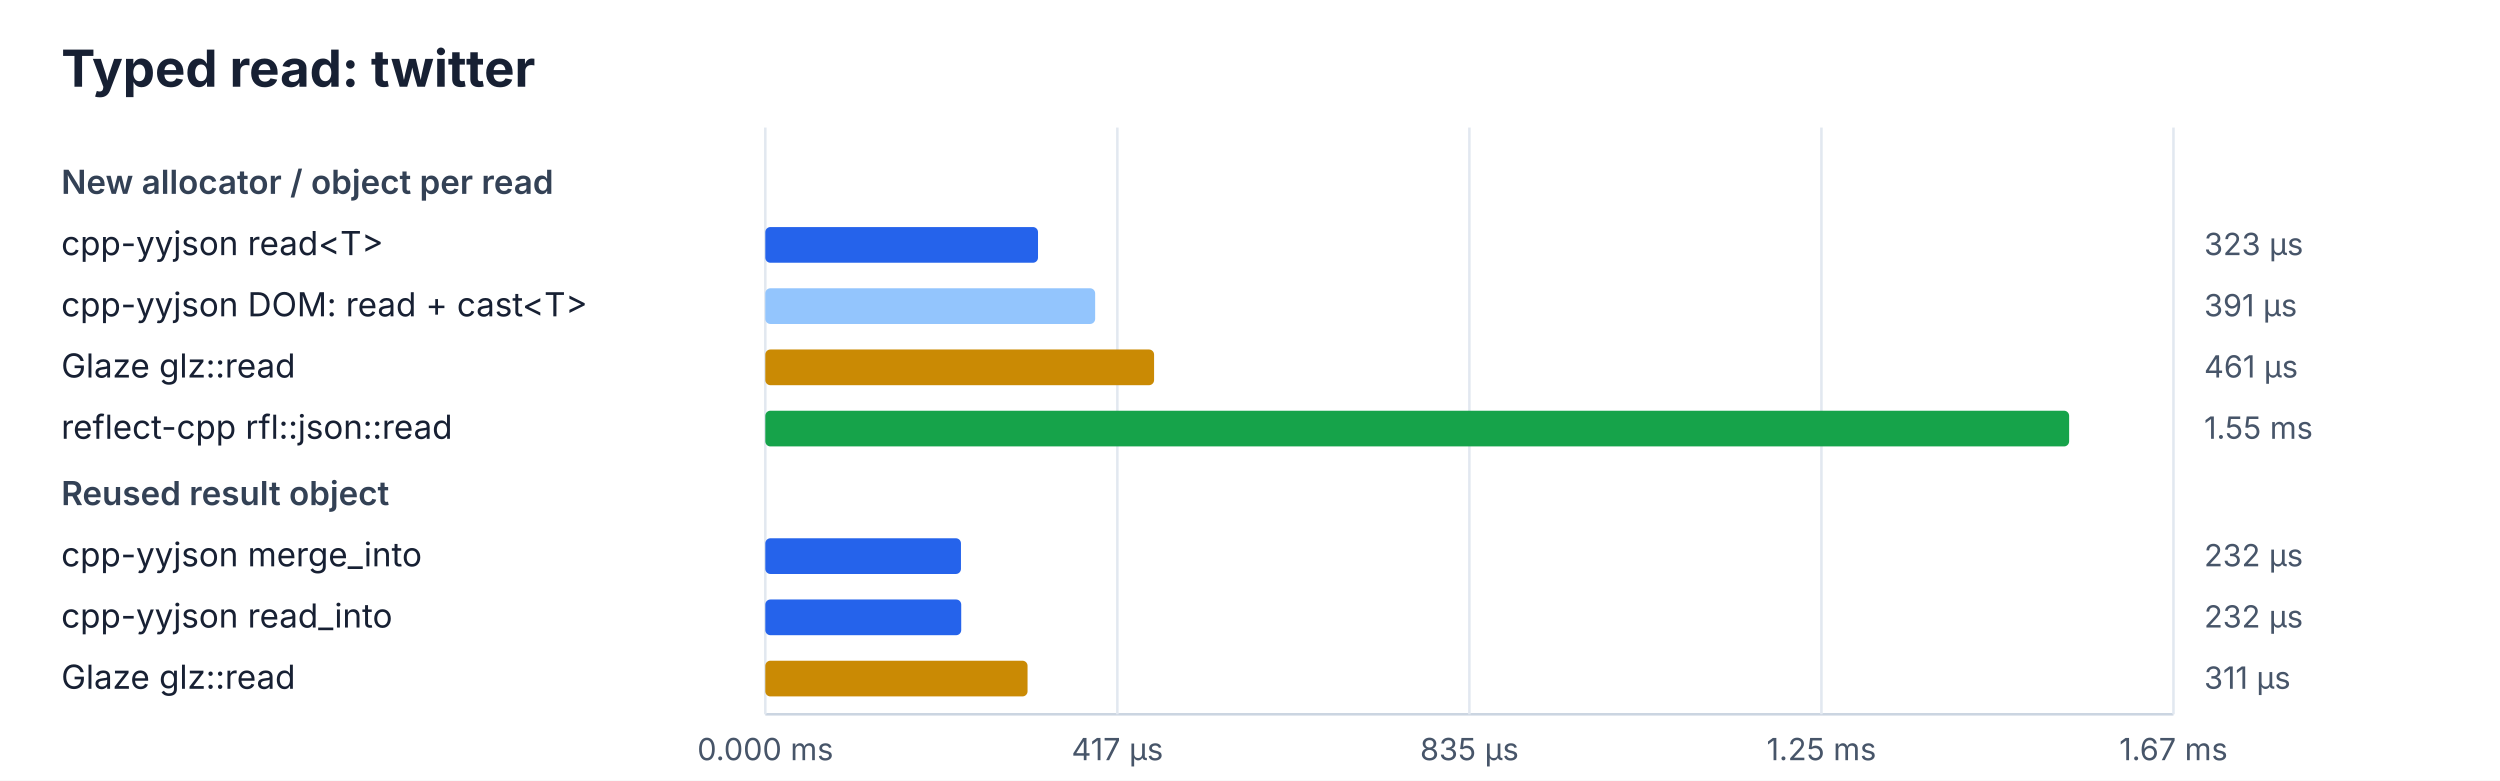
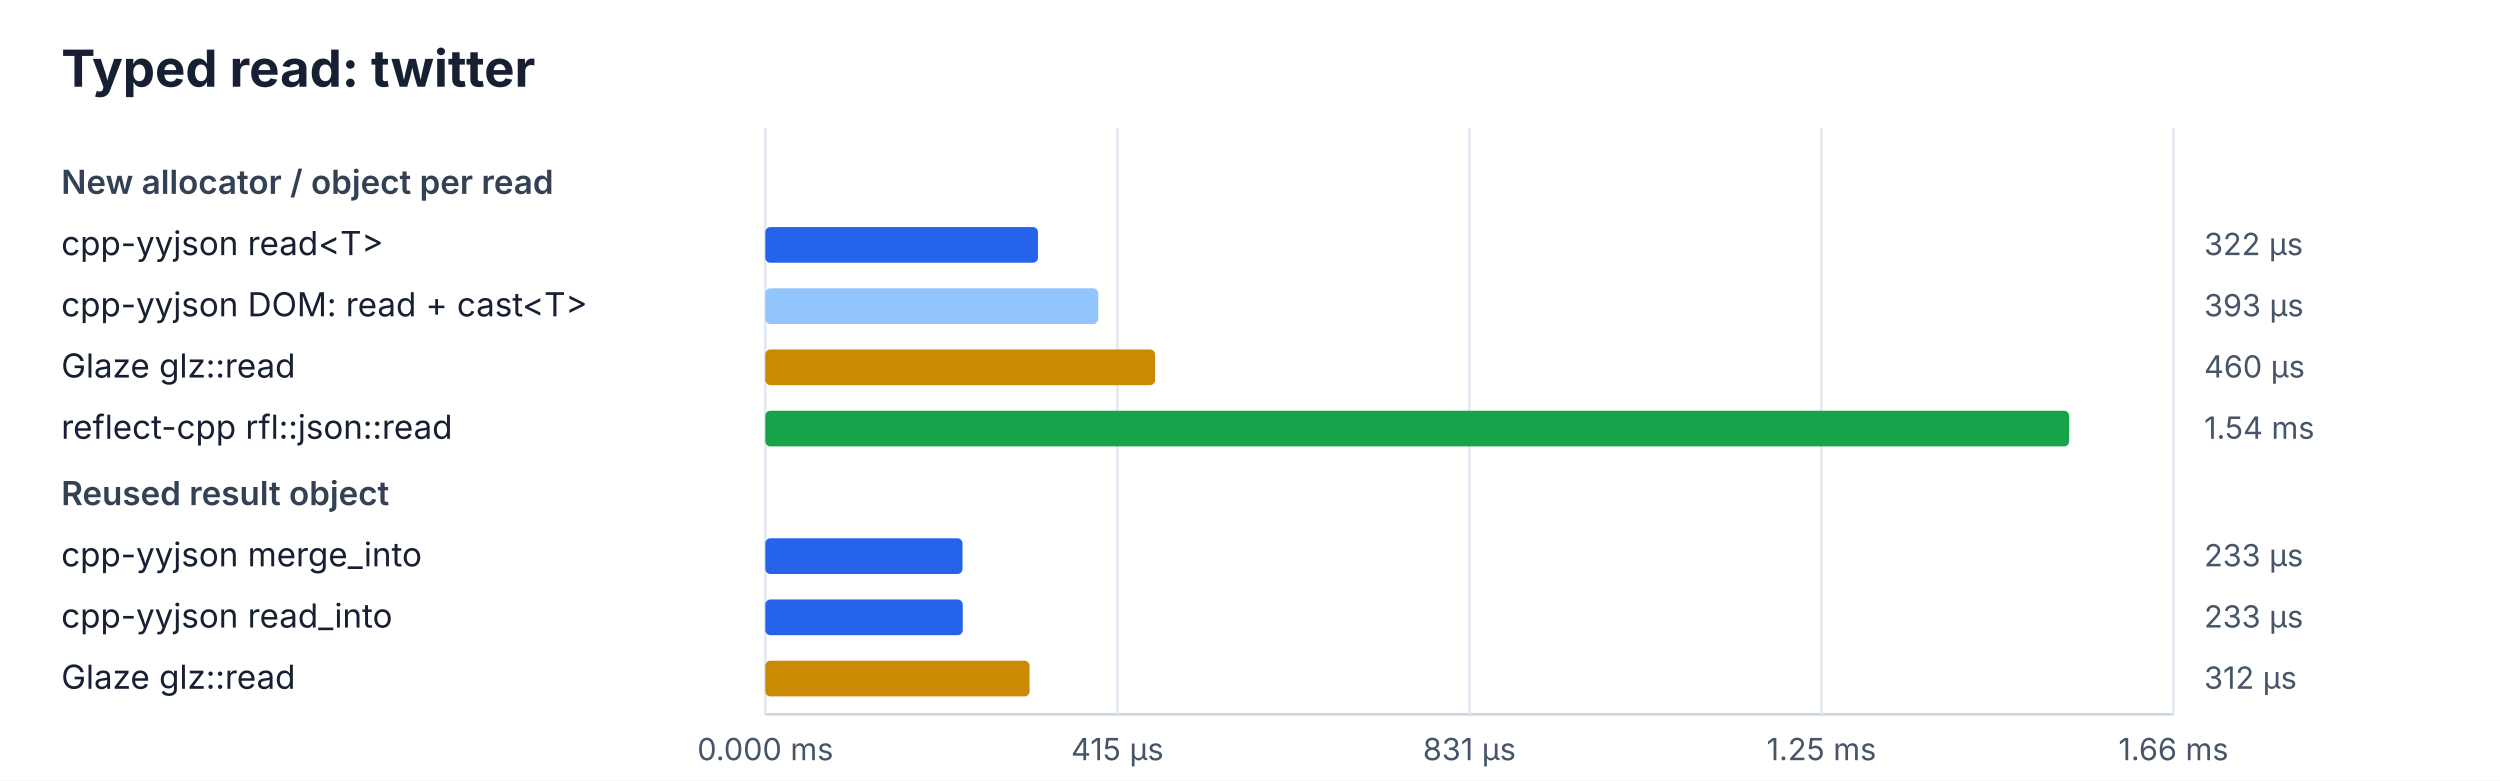
<svg xmlns="http://www.w3.org/2000/svg" width="980" height="306" viewBox="0 0 980 306">
  <rect width="100%" height="100%" fill="#ffffff" />
  <style>text{font-family:ui-sans-serif,system-ui,-apple-system,BlinkMacSystemFont,"Segoe UI",sans-serif;fill:#172033}.title{font-size:20px;font-weight:700}.heading{font-size:13px;font-weight:600;fill:#334155}.label{font-size:13px}.value{font-size:12px;fill:#475569}.axis{stroke:#cbd5e1;stroke-width:1}.grid{stroke:#e2e8f0;stroke-width:1}</style>
  <text x="24" y="34" class="title">Typed read: twitter</text>
  <line x1="300" y1="280" x2="852" y2="280" class="axis" />
  <line x1="300.0" y1="50" x2="300.0" y2="280" class="grid" />
  <text x="300.0" y="298" class="value" text-anchor="middle">0.000 ms</text>
  <line x1="438.0" y1="50" x2="438.0" y2="280" class="grid" />
-   <text x="438.0" y="298" class="value" text-anchor="middle">417 µs</text>
+   <text x="438.0" y="298" class="value" text-anchor="middle">415 µs</text>
  <line x1="576.0" y1="50" x2="576.0" y2="280" class="grid" />
-   <text x="576.0" y="298" class="value" text-anchor="middle">835 µs</text>
+   <text x="576.0" y="298" class="value" text-anchor="middle">831 µs</text>
  <line x1="714.0" y1="50" x2="714.0" y2="280" class="grid" />
  <text x="714.0" y="298" class="value" text-anchor="middle">1.25 ms</text>
  <line x1="852.0" y1="50" x2="852.0" y2="280" class="grid" />
-   <text x="852.0" y="298" class="value" text-anchor="middle">1.67 ms</text>
+   <text x="852.0" y="298" class="value" text-anchor="middle">1.66 ms</text>
  <text x="24" y="76" class="heading">New allocator / object per read</text>
  <text x="24" y="100" class="label">cpp-yyjson read&lt;T&gt;</text>
  <rect x="300" y="89" width="106.9" height="14" rx="2" fill="#2563eb" />
-   <text x="864" y="100" class="value">323 µs</text>
+   <text x="864" y="100" class="value">322 µs</text>
  <text x="24" y="124" class="label">cpp-yyjson DOM: read + cast&lt;T&gt;</text>
-   <rect x="300" y="113" width="129.3" height="14" rx="2" fill="#93c5fd" />
-   <text x="864" y="124" class="value">391 µs</text>
+   <rect x="300" y="113" width="130.5" height="14" rx="2" fill="#93c5fd" />
+   <text x="864" y="124" class="value">393 µs</text>
  <text x="24" y="148" class="label">Glaze glz::read</text>
-   <rect x="300" y="137" width="152.4" height="14" rx="2" fill="#ca8a04" />
-   <text x="864" y="148" class="value">461 µs</text>
+   <rect x="300" y="137" width="152.8" height="14" rx="2" fill="#ca8a04" />
+   <text x="864" y="148" class="value">460 µs</text>
  <text x="24" y="172" class="label">reflect-cpp rfl::json::read</text>
  <rect x="300" y="161" width="511.1" height="14" rx="2" fill="#16a34a" />
-   <text x="864" y="172" class="value">1.55 ms</text>
+   <text x="864" y="172" class="value">1.54 ms</text>
  <text x="24" y="198" class="heading">Reused result object</text>
  <text x="24" y="222" class="label">cpp-yyjson merge_into</text>
-   <rect x="300" y="211" width="76.7" height="14" rx="2" fill="#2563eb" />
-   <text x="864" y="222" class="value">232 µs</text>
+   <rect x="300" y="211" width="77.3" height="14" rx="2" fill="#2563eb" />
+   <text x="864" y="222" class="value">233 µs</text>
  <text x="24" y="246" class="label">cpp-yyjson read_into</text>
-   <rect x="300" y="235" width="76.8" height="14" rx="2" fill="#2563eb" />
-   <text x="864" y="246" class="value">232 µs</text>
+   <rect x="300" y="235" width="77.4" height="14" rx="2" fill="#2563eb" />
+   <text x="864" y="246" class="value">233 µs</text>
  <text x="24" y="270" class="label">Glaze glz::read</text>
-   <rect x="300" y="259" width="102.8" height="14" rx="2" fill="#ca8a04" />
-   <text x="864" y="270" class="value">311 µs</text>
+   <rect x="300" y="259" width="103.6" height="14" rx="2" fill="#ca8a04" />
+   <text x="864" y="270" class="value">312 µs</text>
</svg>
